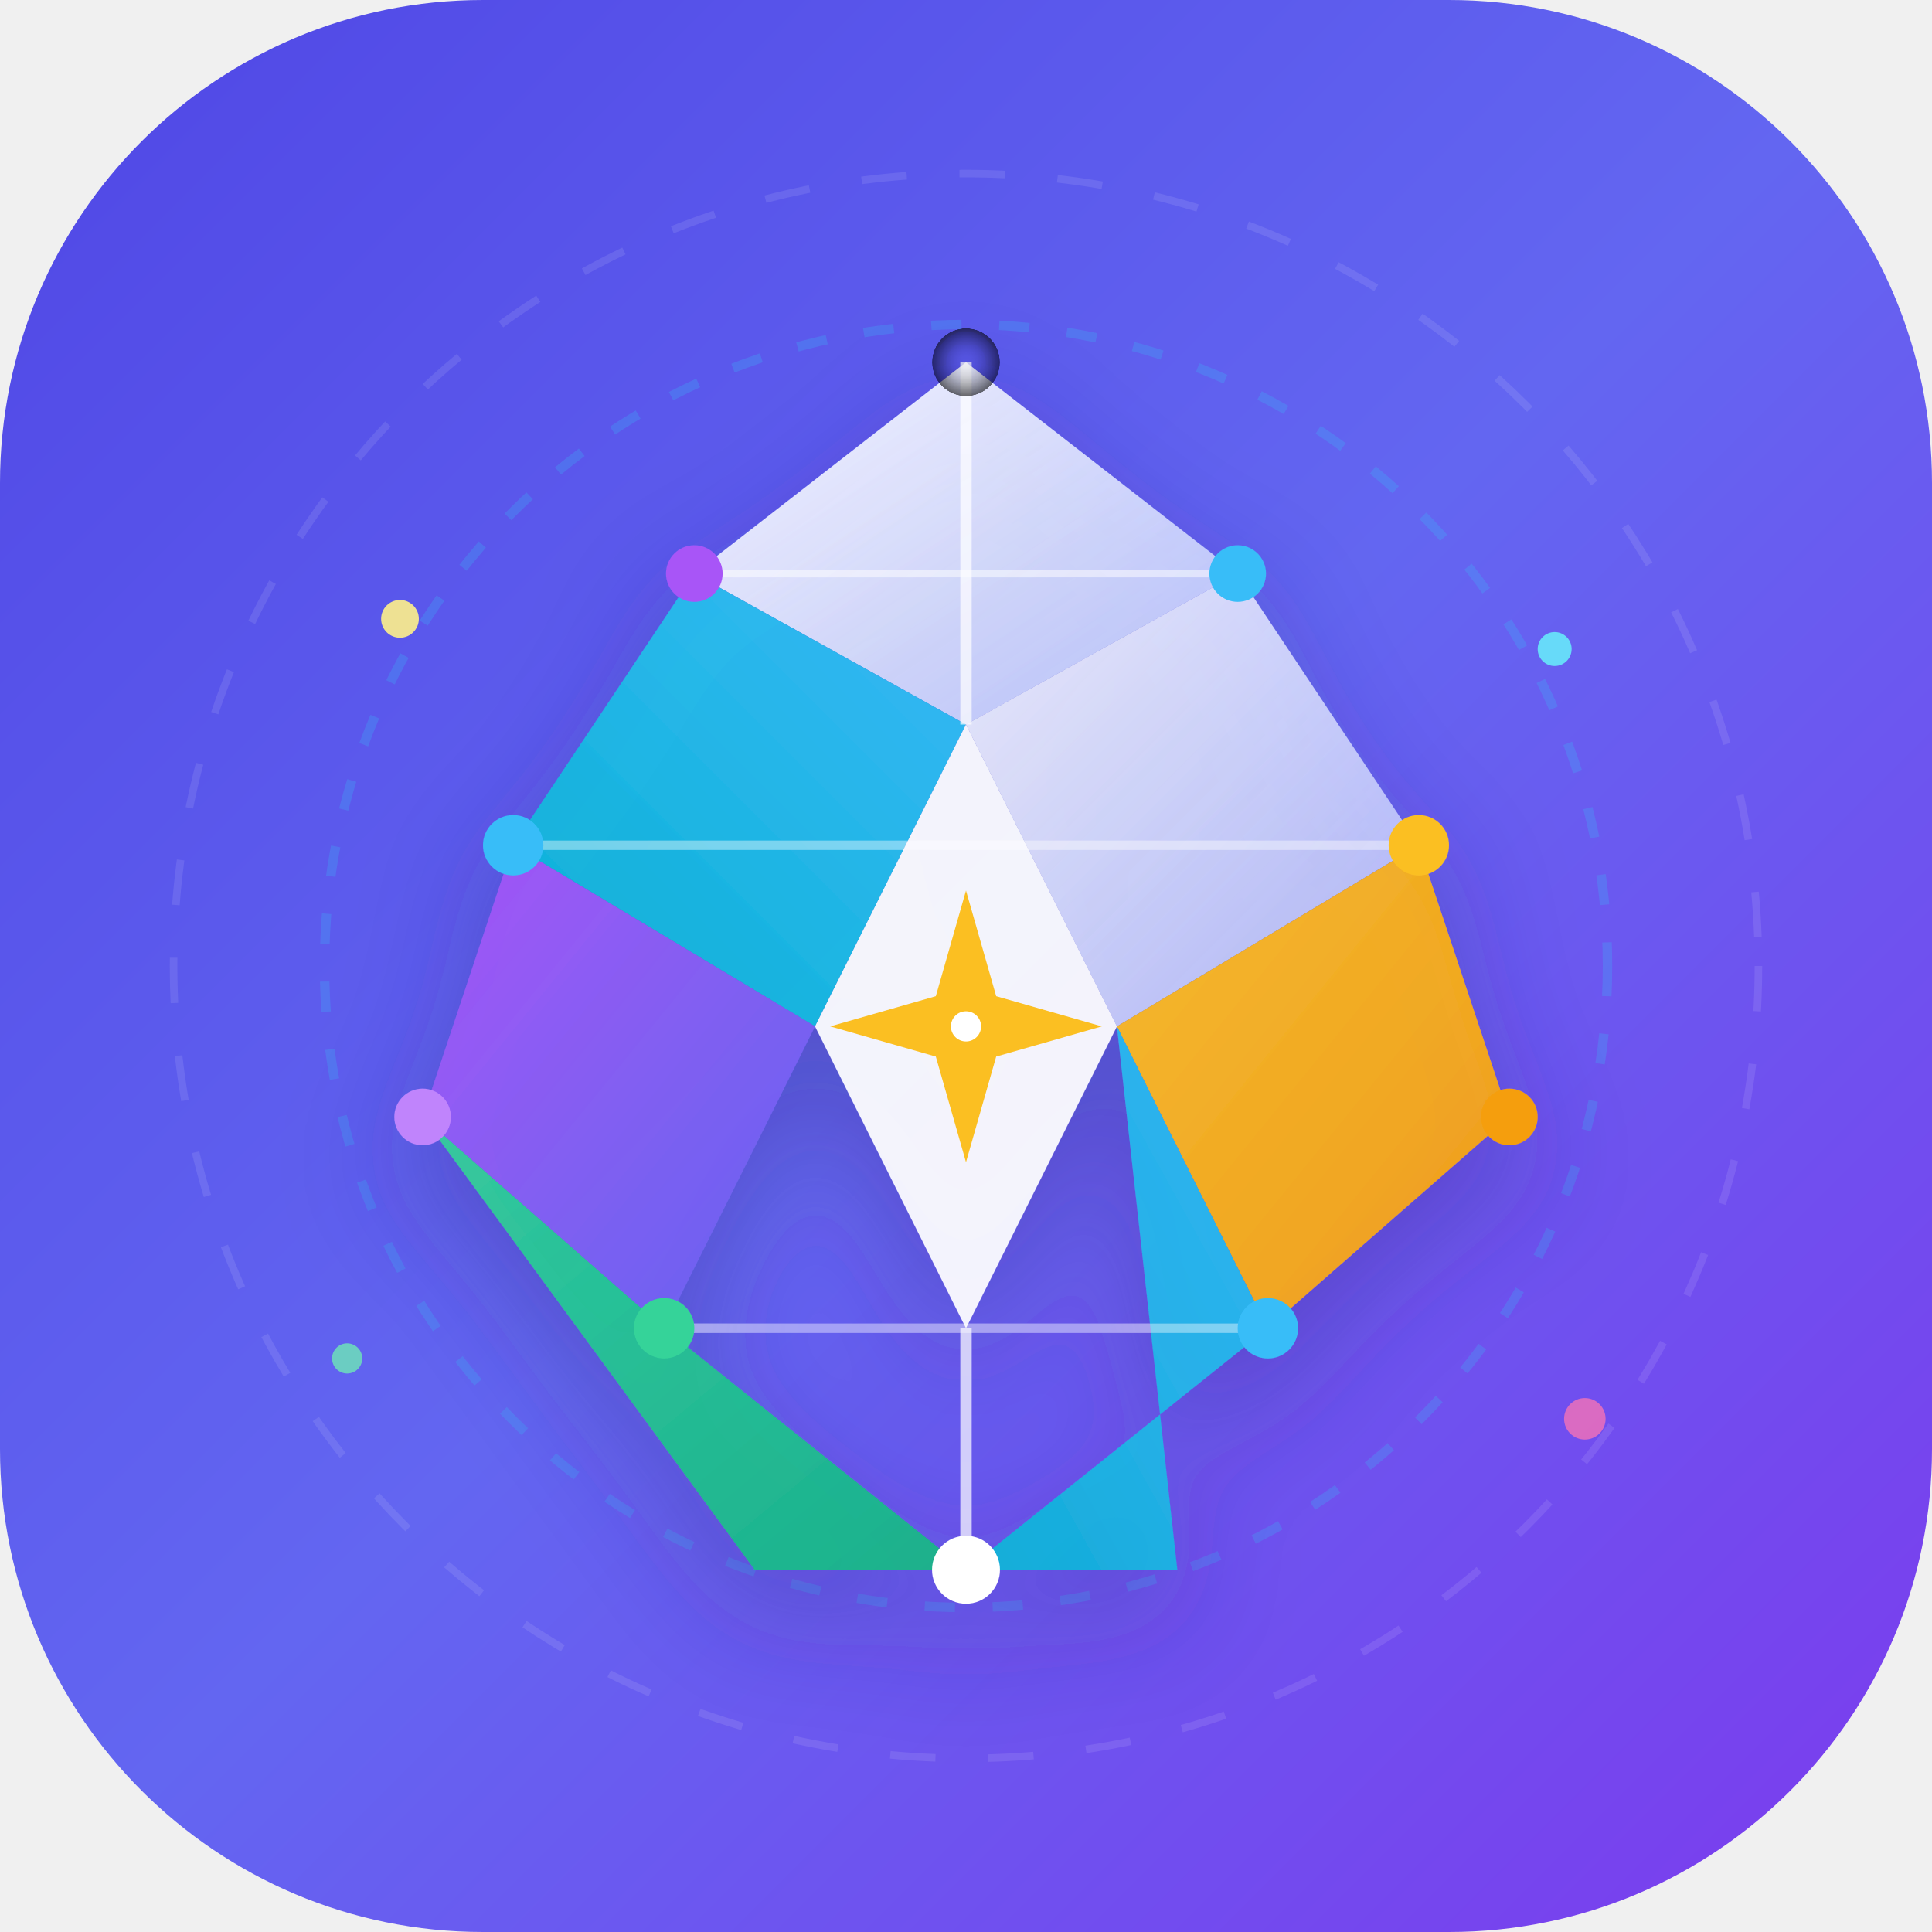
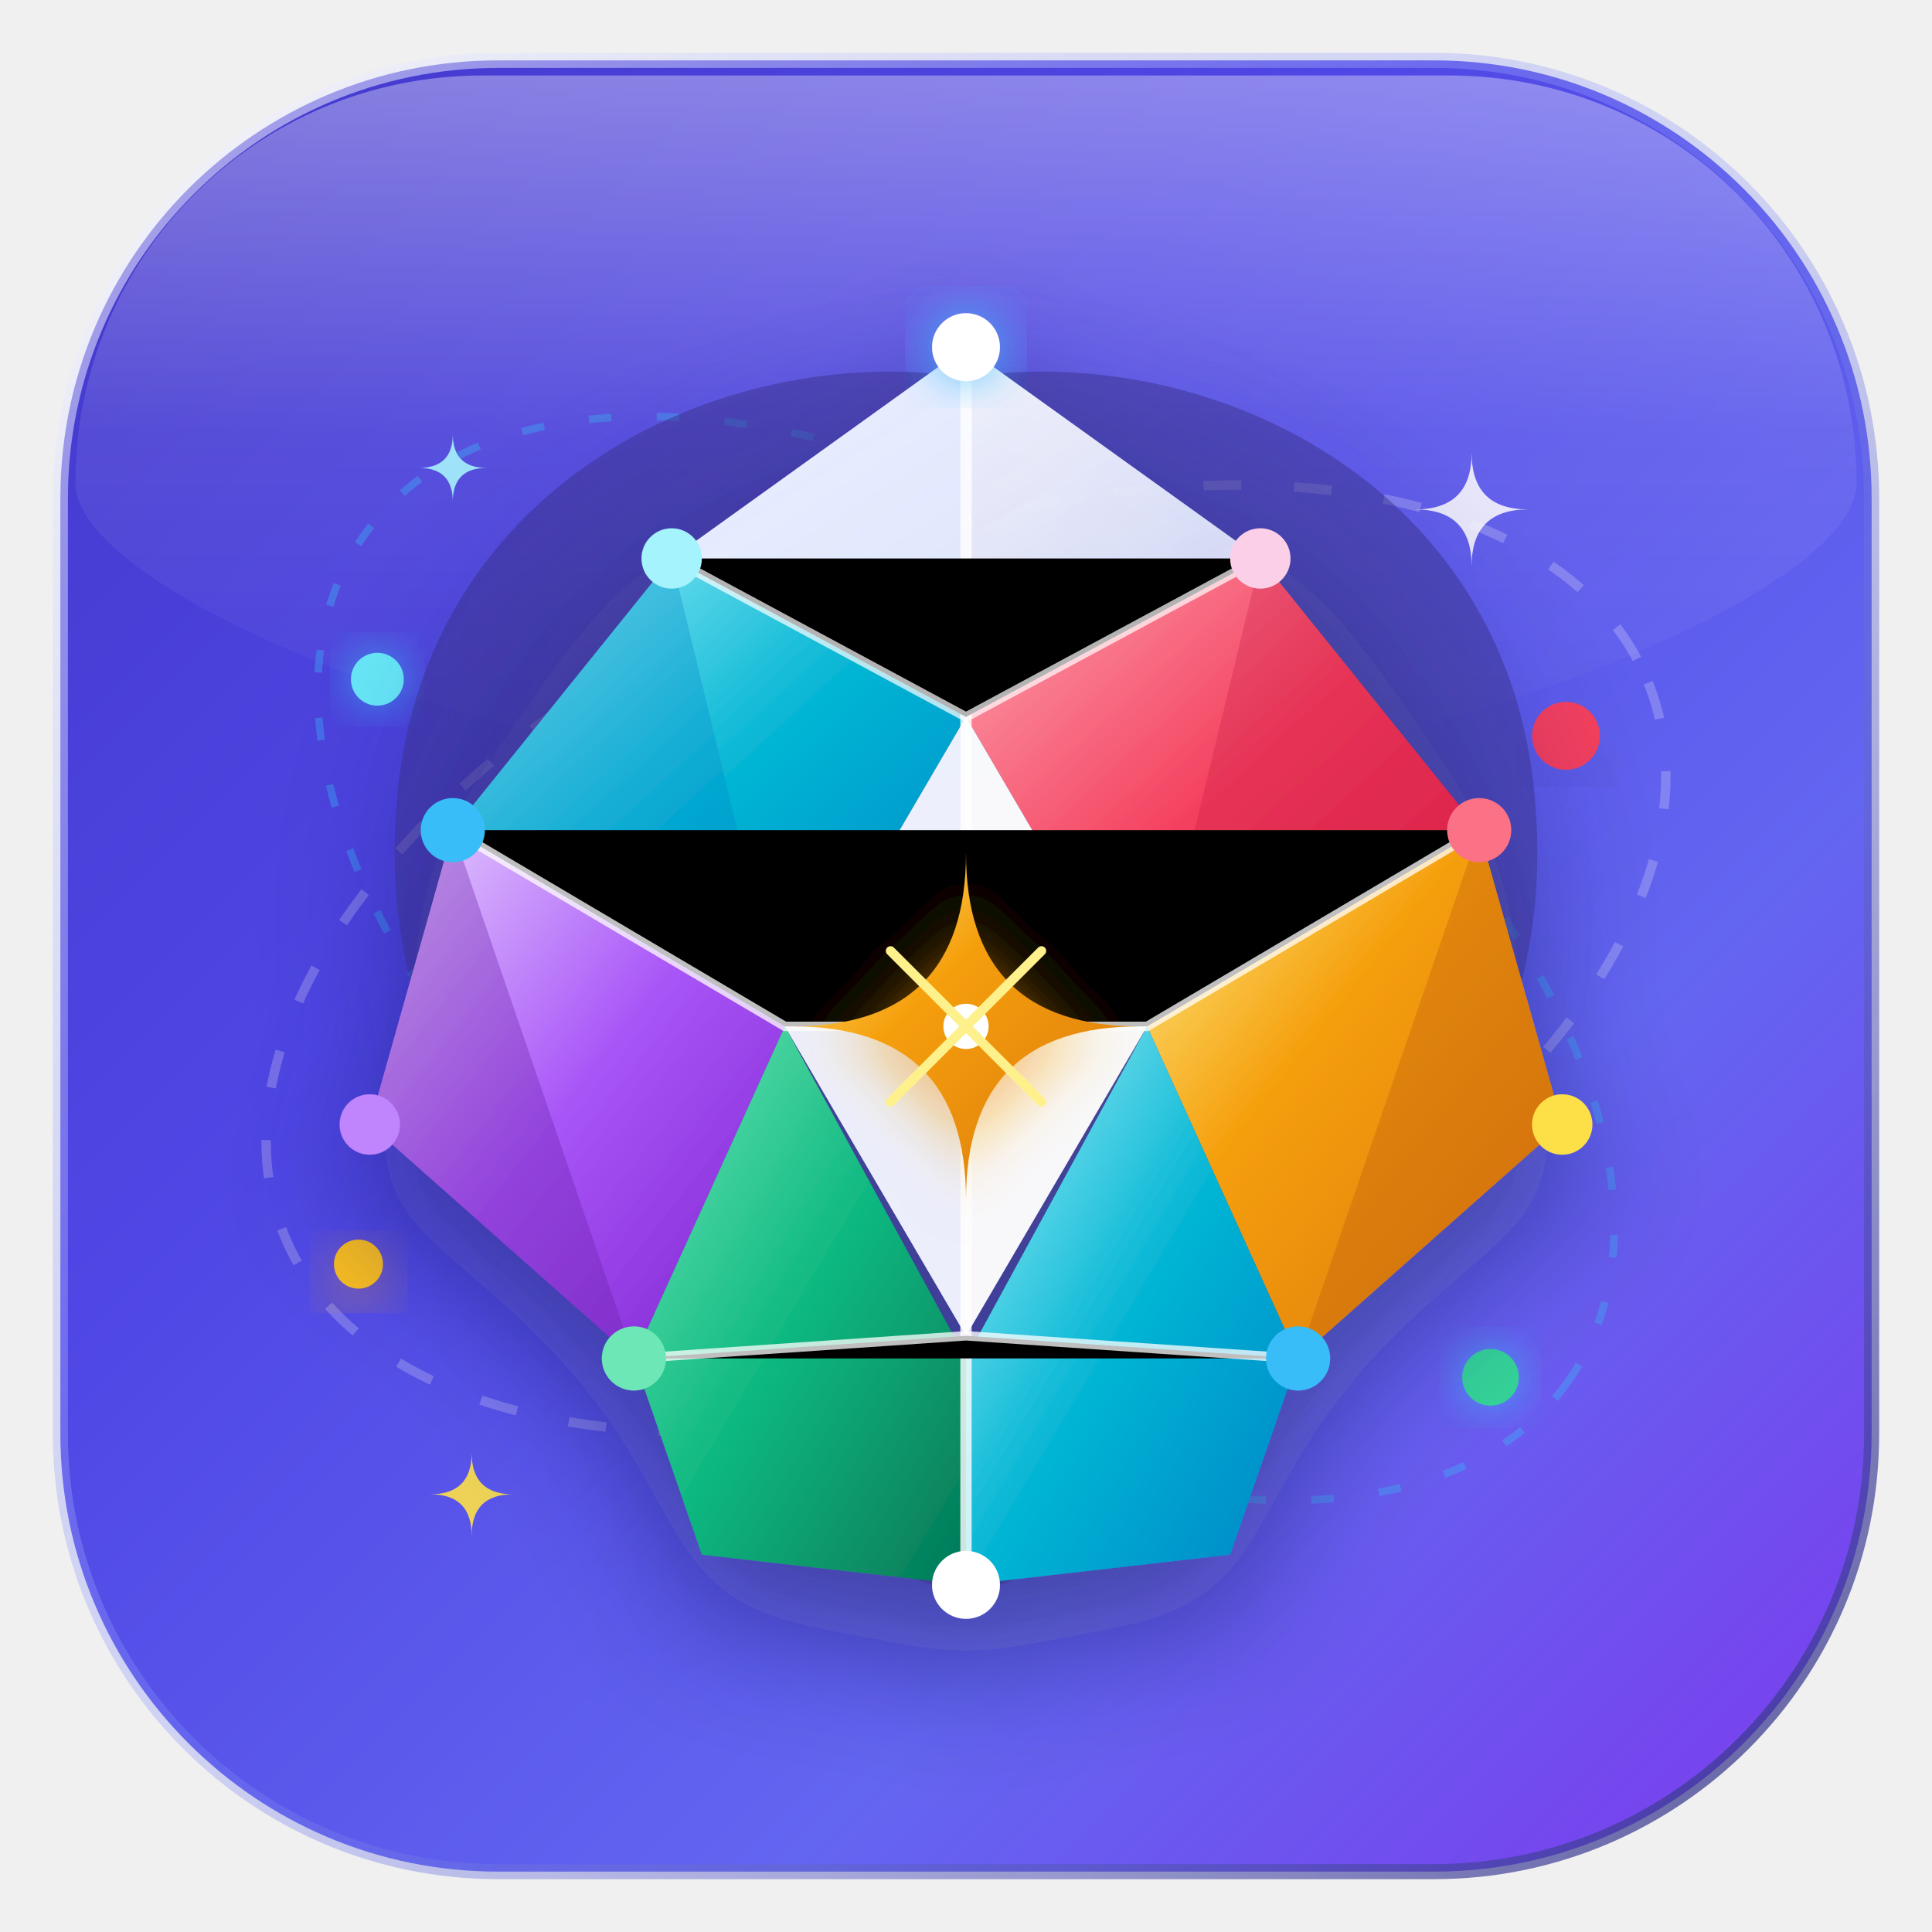
<svg xmlns="http://www.w3.org/2000/svg" viewBox="0 0 512 512" width="100%" height="100%">
  <defs>
-     <linearGradient id="bgGrad" x1="0%" y1="0%" x2="100%" y2="100%">
-       <stop offset="0%" stop-color="#4f46e5" />
-       <stop offset="50%" stop-color="#6366f1" />
+     <linearGradient id="appBgGrad" x1="0%" y1="0%" x2="100%" y2="100%">
+       <stop offset="0%" stop-color="#4338ca" />
+       <stop offset="35%" stop-color="#4f46e5" />
+       <stop offset="70%" stop-color="#6366f1" />
      <stop offset="100%" stop-color="#7c3aed" />
    </linearGradient>
-     <linearGradient id="facetPrimary" x1="0%" y1="0%" x2="100%" y2="100%">
-       <stop offset="0%" stop-color="#ffffff" stop-opacity="0.95" />
-       <stop offset="100%" stop-color="#c7d2fe" stop-opacity="0.8" />
+     <linearGradient id="glossGrad" x1="0%" y1="0%" x2="0%" y2="100%">
+       <stop offset="0%" stop-color="#ffffff" stop-opacity="0.35" />
+       <stop offset="50%" stop-color="#ffffff" stop-opacity="0.08" />
+       <stop offset="100%" stop-color="#ffffff" stop-opacity="0" />
    </linearGradient>
-     <linearGradient id="facetCyan" x1="0%" y1="100%" x2="100%" y2="0%">
-       <stop offset="0%" stop-color="#06b6d4" />
-       <stop offset="100%" stop-color="#38bdf8" />
+     <linearGradient id="rimGrad" x1="0%" y1="0%" x2="100%" y2="100%">
+       <stop offset="0%" stop-color="#ffffff" stop-opacity="0.6" />
+       <stop offset="50%" stop-color="#818cf8" stop-opacity="0.3" />
+       <stop offset="100%" stop-color="#312e81" stop-opacity="0.8" />
    </linearGradient>
-     <linearGradient id="facetViolet" x1="0%" y1="0%" x2="100%" y2="100%">
-       <stop offset="0%" stop-color="#a855f7" />
-       <stop offset="100%" stop-color="#6366f1" />
+     <linearGradient id="goldGrad" x1="0%" y1="0%" x2="100%" y2="100%">
+       <stop offset="0%" stop-color="#fef08a" />
+       <stop offset="40%" stop-color="#f59e0b" />
+       <stop offset="100%" stop-color="#d97706" />
    </linearGradient>
-     <linearGradient id="facetAmber" x1="0%" y1="0%" x2="100%" y2="100%">
-       <stop offset="0%" stop-color="#fbbf24" />
-       <stop offset="100%" stop-color="#f59e0b" />
+     <linearGradient id="cyanGrad" x1="0%" y1="0%" x2="100%" y2="100%">
+       <stop offset="0%" stop-color="#a5f3fc" />
+       <stop offset="50%" stop-color="#06b6d4" />
+       <stop offset="100%" stop-color="#0284c7" />
    </linearGradient>
-     <linearGradient id="facetEmerald" x1="0%" y1="0%" x2="100%" y2="100%">
-       <stop offset="0%" stop-color="#34d399" />
-       <stop offset="100%" stop-color="#10b981" />
+     <linearGradient id="emeraldGrad" x1="0%" y1="0%" x2="100%" y2="100%">
+       <stop offset="0%" stop-color="#6ee7b7" />
+       <stop offset="50%" stop-color="#10b981" />
+       <stop offset="100%" stop-color="#047857" />
    </linearGradient>
-     <filter id="shadowEffect" x="-20%" y="-20%" width="140%" height="140%">
-       <feDropShadow dx="0" dy="12" stdDeviation="16" flood-color="#312e81" flood-opacity="0.35" />
+     <linearGradient id="coralGrad" x1="0%" y1="0%" x2="100%" y2="100%">
+       <stop offset="0%" stop-color="#fda4af" />
+       <stop offset="50%" stop-color="#f43f5e" />
+       <stop offset="100%" stop-color="#e11d48" />
+     </linearGradient>
+     <linearGradient id="violetGrad" x1="0%" y1="0%" x2="100%" y2="100%">
+       <stop offset="0%" stop-color="#e9d5ff" />
+       <stop offset="50%" stop-color="#a855f7" />
+       <stop offset="100%" stop-color="#7e22ce" />
+     </linearGradient>
+     <linearGradient id="whiteGlowGrad" x1="0%" y1="0%" x2="100%" y2="100%">
+       <stop offset="0%" stop-color="#ffffff" stop-opacity="1" />
+       <stop offset="100%" stop-color="#e0e7ff" stop-opacity="0.85" />
+     </linearGradient>
+     <radialGradient id="centerCoreGlow" cx="50%" cy="48%" r="45%">
+       <stop offset="0%" stop-color="#ffffff" stop-opacity="0.45" />
+       <stop offset="45%" stop-color="#a5f3fc" stop-opacity="0.2" />
+       <stop offset="100%" stop-color="#4f46e5" stop-opacity="0" />
+     </radialGradient>
+     <filter id="masterShadow" x="-25%" y="-25%" width="150%" height="150%">
+       <feDropShadow dx="0" dy="16" stdDeviation="18" flood-color="#1e1b4b" flood-opacity="0.45" />
    </filter>
-     <filter id="innerGlow" x="-20%" y="-20%" width="140%" height="140%">
-       <feGaussianBlur stdDeviation="4" result="blur" />
-       <feComposite in2="SourceAlpha" operator="arithmetic" k2="-1" k3="1" />
+     <filter id="starGlow" x="-50%" y="-50%" width="200%" height="200%">
+       <feDropShadow dx="0" dy="0" stdDeviation="10" flood-color="#fde047" flood-opacity="0.9" />
+       <feDropShadow dx="0" dy="4" stdDeviation="8" flood-color="#f59e0b" flood-opacity="0.6" />
+     </filter>
+     <filter id="sparklePulse" x="-40%" y="-40%" width="180%" height="180%">
+       <feDropShadow dx="0" dy="0" stdDeviation="6" flood-color="#38bdf8" flood-opacity="0.8" />
    </filter>
  </defs>
-   <rect width="512" height="512" rx="128" fill="url(#bgGrad)" />
-   <circle cx="256" cy="256" r="210" fill="none" stroke="#ffffff" stroke-width="2" stroke-opacity="0.1" stroke-dasharray="12 14" />
-   <circle cx="256" cy="256" r="170" fill="none" stroke="#38bdf8" stroke-width="2.5" stroke-opacity="0.25" stroke-dasharray="8 10" />
-   <g filter="url(#shadowEffect)">
-     <polygon points="256,96 328,152 256,192 184,152" fill="url(#facetPrimary)" />
-     <polygon points="184,152 256,192 216,272 136,224" fill="url(#facetCyan)" fill-opacity="0.95" />
-     <polygon points="136,224 216,272 176,352 112,296" fill="url(#facetViolet)" fill-opacity="0.95" />
-     <polygon points="112,296 176,352 256,416 200,416" fill="url(#facetEmerald)" fill-opacity="0.9" />
-     <polygon points="256,192 328,152 376,224 296,272" fill="url(#facetPrimary)" fill-opacity="0.9" />
-     <polygon points="296,272 376,224 400,296 336,352" fill="url(#facetAmber)" fill-opacity="0.95" />
-     <polygon points="296,272 336,352 256,416 312,416" fill="url(#facetCyan)" fill-opacity="0.9" />
-     <polygon points="256,192 296,272 256,352 216,272" fill="#ffffff" fill-opacity="0.92" />
-     <polygon points="256,236 264,264 292,272 264,280 256,308 248,280 220,272 248,264" fill="#fbbf24" />
-     <circle cx="256" cy="272" r="4" fill="#ffffff" />
-     <line x1="256" y1="96" x2="256" y2="192" stroke="#ffffff" stroke-width="3" stroke-opacity="0.7" />
-     <line x1="184" y1="152" x2="328" y2="152" stroke="#ffffff" stroke-width="2" stroke-opacity="0.5" />
-     <line x1="136" y1="224" x2="376" y2="224" stroke="#ffffff" stroke-width="2.5" stroke-opacity="0.4" />
-     <line x1="176" y1="352" x2="336" y2="352" stroke="#ffffff" stroke-width="2.5" stroke-opacity="0.4" />
-     <line x1="256" y1="352" x2="256" y2="416" stroke="#ffffff" stroke-width="3" stroke-opacity="0.7" />
-     <circle cx="256" cy="96" r="9" fill="#ffffff" filter="url(#innerGlow)" />
-     <circle cx="328" cy="152" r="7.5" fill="#38bdf8" />
-     <circle cx="184" cy="152" r="7.5" fill="#a855f7" />
-     <circle cx="136" cy="224" r="8" fill="#38bdf8" />
-     <circle cx="376" cy="224" r="8" fill="#fbbf24" />
-     <circle cx="112" cy="296" r="7.5" fill="#c084fc" />
-     <circle cx="400" cy="296" r="7.5" fill="#f59e0b" />
-     <circle cx="176" cy="352" r="8" fill="#34d399" />
-     <circle cx="336" cy="352" r="8" fill="#38bdf8" />
-     <circle cx="256" cy="416" r="9" fill="#ffffff" />
+   <rect x="16" y="16" width="480" height="480" rx="116" fill="url(#appBgGrad)" />
+   <rect x="16" y="16" width="480" height="480" rx="116" fill="none" stroke="url(#rimGrad)" stroke-width="4" />
+   <path d="M 20 128 C 20 68, 68 20, 128 20 L 384 20 C 444 20, 492 68, 492 128 C 492 160, 360 210, 256 210 C 152 210, 20 160, 20 128 Z" fill="url(#glossGrad)" />
+   <circle cx="256" cy="250" r="190" fill="url(#centerCoreGlow)" />
+   <ellipse cx="256" cy="254" rx="195" ry="110" fill="none" stroke="#ffffff" stroke-width="2.5" stroke-opacity="0.22" stroke-dasharray="10 14" transform="rotate(-22 256 254)" />
+   <ellipse cx="256" cy="254" rx="195" ry="110" fill="none" stroke="#38bdf8" stroke-width="2" stroke-opacity="0.35" stroke-dasharray="6 12" transform="rotate(35 256 254)" />
+   <circle cx="100" cy="180" r="7" fill="#67e8f9" filter="url(#sparklePulse)" />
+   <circle cx="415" cy="195" r="9" fill="#f43f5e" filter="url(#masterShadow)" />
+   <circle cx="395" cy="365" r="7.5" fill="#34d399" filter="url(#sparklePulse)" />
+   <circle cx="95" cy="335" r="6.5" fill="#fbbf24" filter="url(#starGlow)" />
+   <path d="M 390 120 Q 390 135 405 135 Q 390 135 390 150 Q 390 135 375 135 Q 390 135 390 120 Z" fill="#ffffff" opacity="0.85" />
+   <path d="M 125 385 Q 125 396 136 396 Q 125 396 125 407 Q 125 396 114 396 Q 125 396 125 385 Z" fill="#fde047" opacity="0.9" />
+   <path d="M 120 115 Q 120 124 129 124 Q 120 124 120 133 Q 120 124 111 124 Q 120 124 120 115 Z" fill="#a5f3fc" opacity="0.9" />
+   <g filter="url(#masterShadow)">
+     <path d="M 256 100 C 190 90, 110 130, 105 215 C 100 280, 140 330, 180 375 C 215 410, 248 422, 256 422 Z" fill="#312e81" fill-opacity="0.45" />
+     <path d="M 256 100 C 322 90, 402 130, 407 215 C 412 280, 372 330, 332 375 C 297 410, 264 422, 256 422 Z" fill="#312e81" fill-opacity="0.45" />
+     <polygon points="256,92 334,148 256,190 178,148" fill="url(#whiteGlowGrad)" />
+     <polygon points="256,92 256,190 178,148" fill="#e0e7ff" fill-opacity="0.6" />
+     <polygon points="178,148 256,190 208,272 120,220" fill="url(#cyanGrad)" />
+     <polygon points="178,148 208,272 120,220" fill="#0284c7" fill-opacity="0.3" />
+     <polygon points="256,190 334,148 392,220 304,272" fill="url(#coralGrad)" />
+     <polygon points="334,148 392,220 304,272" fill="#be123c" fill-opacity="0.25" />
+     <polygon points="120,220 208,272 168,360 98,298" fill="url(#violetGrad)" />
+     <polygon points="120,220 168,360 98,298" fill="#6b21a8" fill-opacity="0.35" />
+     <polygon points="304,272 392,220 414,298 344,360" fill="url(#goldGrad)" />
+     <polygon points="392,220 414,298 344,360" fill="#b45309" fill-opacity="0.3" />
+     <polygon points="168,360 208,272 256,360 256,420 186,412" fill="url(#emeraldGrad)" />
+     <polygon points="304,272 344,360 326,412 256,420 256,360" fill="url(#cyanGrad)" />
+     <polygon points="256,190 304,272 256,354 208,272" fill="#ffffff" fill-opacity="0.96" />
+     <polygon points="256,190 208,272 256,354" fill="#e0e7ff" fill-opacity="0.5" />
+     <polyline points="256,92 256,190 256,354 256,420" stroke="#ffffff" stroke-width="3" stroke-linecap="round" stroke-opacity="0.8" />
+     <polyline points="178,148 256,190 334,148" stroke="#ffffff" stroke-width="2.5" stroke-linecap="round" stroke-opacity="0.7" />
+     <polyline points="120,220 208,272 304,272 392,220" stroke="#ffffff" stroke-width="2.5" stroke-linecap="round" stroke-opacity="0.75" />
+     <polyline points="168,360 256,354 344,360" stroke="#ffffff" stroke-width="2.5" stroke-linecap="round" stroke-opacity="0.75" />
+     <circle cx="256" cy="92" r="9" fill="#ffffff" filter="url(#sparklePulse)" />
+     <circle cx="178" cy="148" r="8" fill="#a5f3fc" />
+     <circle cx="334" cy="148" r="8" fill="#fbcfe8" />
+     <circle cx="120" cy="220" r="8.5" fill="#38bdf8" />
+     <circle cx="392" cy="220" r="8.5" fill="#fb7185" />
+     <circle cx="98" cy="298" r="8" fill="#c084fc" />
+     <circle cx="414" cy="298" r="8" fill="#fde047" />
+     <circle cx="168" cy="360" r="8.5" fill="#6ee7b7" />
+     <circle cx="344" cy="360" r="8.5" fill="#38bdf8" />
+     <circle cx="256" cy="420" r="9" fill="#ffffff" />
+     <g filter="url(#starGlow)">
+       <path d="M 256 226 Q 256 272 210 272 Q 256 272 256 318 Q 256 272 302 272 Q 256 272 256 226 Z" fill="url(#goldGrad)" />
+       <circle cx="256" cy="272" r="6" fill="#ffffff" />
+       <line x1="236" y1="252" x2="276" y2="292" stroke="#fef08a" stroke-width="2.5" stroke-linecap="round" />
+       <line x1="276" y1="252" x2="236" y2="292" stroke="#fef08a" stroke-width="2.5" stroke-linecap="round" />
+     </g>
  </g>
-   <circle cx="106" cy="164" r="5" fill="#fef08a" opacity="0.9" />
-   <circle cx="412" cy="172" r="4.5" fill="#67e8f9" opacity="0.9" />
-   <circle cx="420" cy="376" r="5.5" fill="#f472b6" opacity="0.8" />
-   <circle cx="92" cy="360" r="4" fill="#6ee7b7" opacity="0.8" />
</svg>
